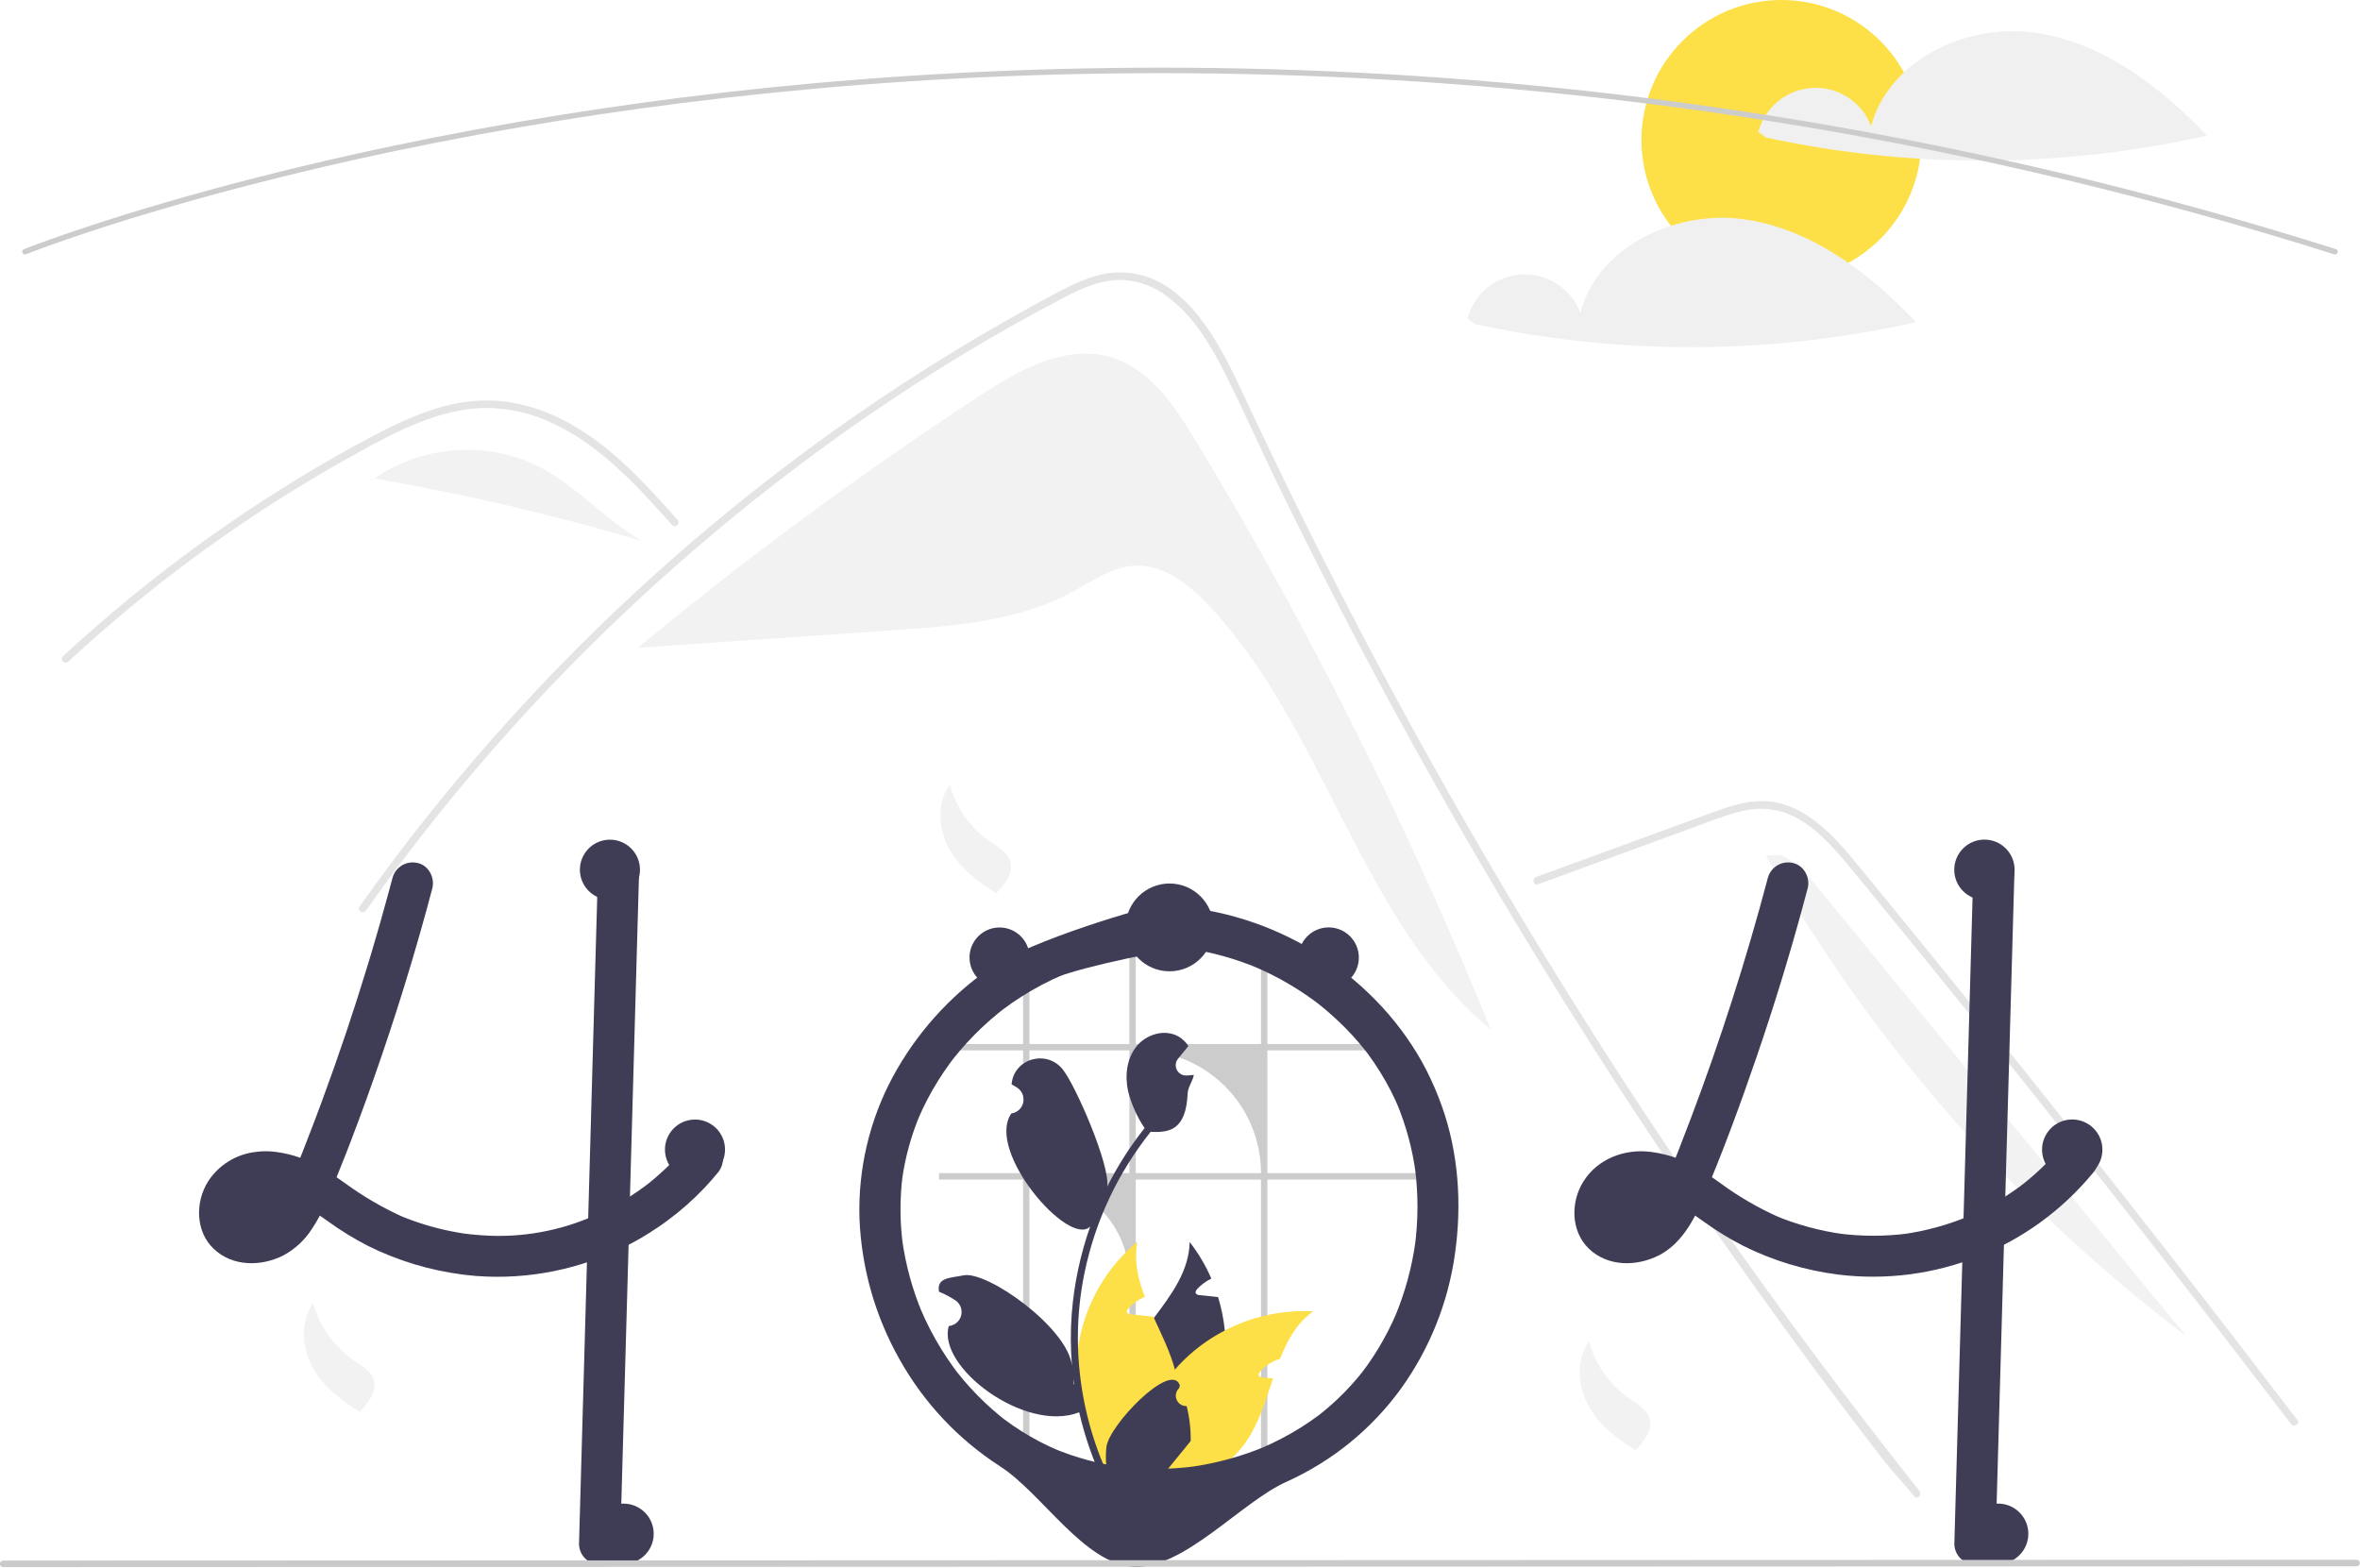
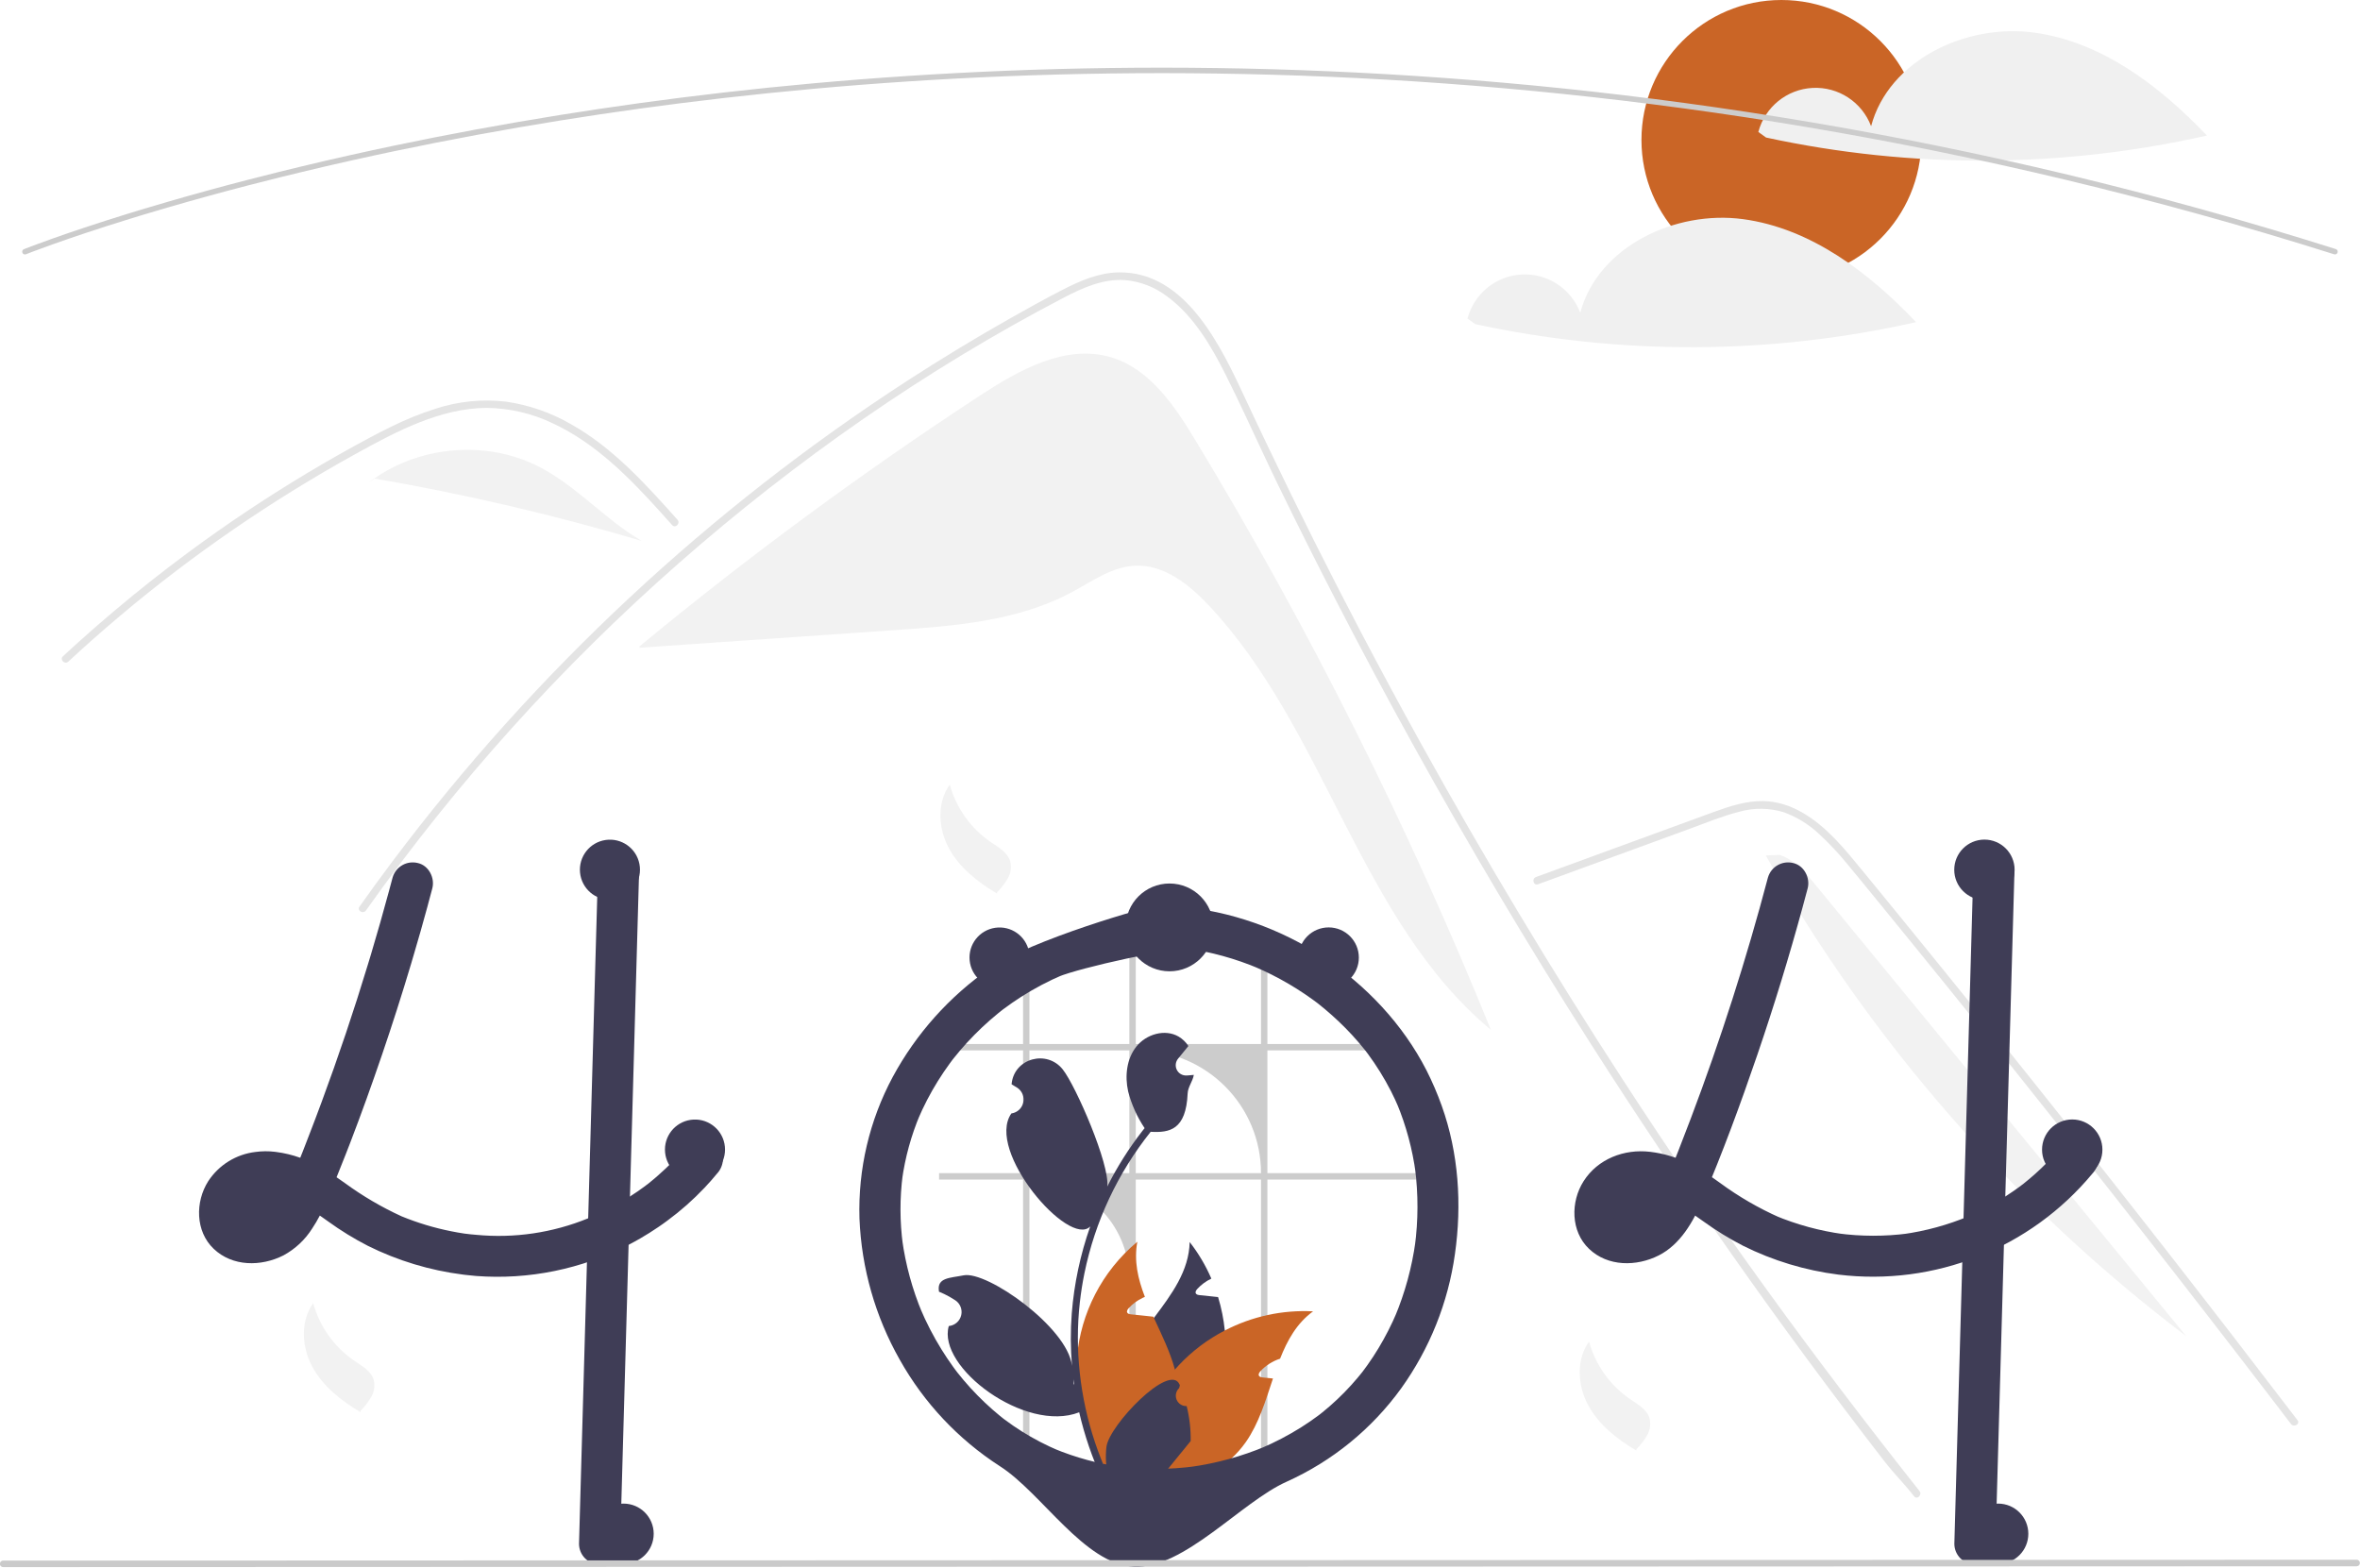
<svg xmlns="http://www.w3.org/2000/svg" data-name="Layer 1" width="860.131" height="571.148" viewBox="0 0 860.131 571.148">
  <path d="M605.67,324.953c-7.669-12.684-16.757-26.228-30.99-30.37-16.482-4.796-33.413,4.732-47.775,14.135a1392.157,1392.157,0,0,0-123.893,91.283l.043.492q46.226-3.188,92.451-6.376c22.265-1.535,45.296-3.283,64.972-13.816,7.467-3.997,14.745-9.336,23.206-9.708,10.512-.462,19.677,6.879,26.88,14.549,42.607,45.371,54.937,114.754,102.738,154.616A1516.995,1516.995,0,0,0,605.67,324.953Z" transform="translate(-169.9343 -164.426)" fill="#f2f2f2" />
  <path d="M867.571,709.781c-4.712-5.95-6.637-7.343-11.285-13.348q-56.764-73.416-106.708-151.792-33.924-53.23-64.483-108.504-14.549-26.278-28.3-52.969-10.67-20.695-20.865-41.638c-1.944-3.988-3.832-7.994-5.711-12.009-4.428-9.442-8.773-18.93-13.439-28.244-5.317-10.616-11.789-21.745-21.553-28.877a29.405,29.405,0,0,0-15.319-5.895c-7.948-.513-15.282,2.769-22.176,6.353-50.439,26.301-97.659,59.276-140.37,96.798A730.778,730.778,0,0,0,303.322,496.247c-1.008,1.439-3.392.064-2.374-1.384q6.009-8.498,12.257-16.813A734.817,734.817,0,0,1,500.805,303.064q18.248-11.826,37.183-22.542c6.362-3.603,12.752-7.16,19.251-10.497,6.371-3.273,13.137-6.215,20.416-6.325,24.77-.385,37.595,27.667,46.405,46.542q4.153,8.911,8.406,17.766,16.075,33.621,33.387,66.628,10.685,20.379,21.837,40.52,34.707,62.718,73.779,122.897c34.506,53.143,68.737,100.089,108.046,149.785C870.596,709.213,868.662,711.175,867.571,709.781Z" transform="translate(-169.9343 -164.426)" fill="#e4e4e4" />
  <path d="M414.916,355.804c-1.439-1.604-2.869-3.209-4.318-4.813-11.422-12.633-23.679-25.118-39.364-32.361a57.11,57.11,0,0,0-23.927-5.546c-8.562.028-16.932,2.273-24.843,5.418-3.74,1.494-7.398,3.19-11.001,4.996-4.116,2.072-8.159,4.281-12.183,6.509q-11.331,6.27-22.368,13.091-21.961,13.572-42.546,29.216-10.671,8.113-20.902,16.758-9.516,8.031-18.646,16.492c-1.302,1.201-3.245-.743-1.944-1.943,1.604-1.494,3.227-2.979,4.85-4.446q6.875-6.215,13.971-12.193,12.939-10.918,26.549-20.993,21.163-15.676,43.783-29.225,11.304-6.765,22.918-12.963c2.338-1.247,4.703-2.466,7.096-3.621a113.116,113.116,0,0,1,16.868-6.866,60.006,60.006,0,0,1,25.476-2.503,66.327,66.327,0,0,1,23.505,8.131c15.401,8.608,27.346,21.919,38.97,34.909C418.033,355.171,416.099,357.124,414.916,355.804Z" transform="translate(-169.9343 -164.426)" fill="#e4e4e4" />
  <path d="M730.477,486.711l36.905-13.498,18.323-6.702c5.968-2.183,11.921-4.667,18.09-6.23a28.539,28.539,0,0,1,16.374.209,37.738,37.738,0,0,1,12.771,7.917,103.64,103.64,0,0,1,10.475,11.186c3.989,4.794,7.92,9.639,11.868,14.467q24.441,29.891,48.563,60.041,24.121,30.15,47.92,60.556,23.857,30.48,47.385,61.216,2.882,3.765,5.76,7.534c1.06,1.388,3.449.02,2.375-1.388Q983.582,650.974,959.549,620.184q-24.092-30.864-48.516-61.466-24.424-30.601-49.179-60.937-6.167-7.558-12.354-15.099c-3.48-4.241-6.92-8.527-10.736-12.474-7.005-7.245-15.758-13.648-26.234-13.822-6.16-.102-12.121,1.852-17.844,3.923-6.17,2.232-12.325,4.506-18.486,6.759l-37.163,13.592-9.291,3.398c-1.649.603-.937,3.262.731,2.652Z" transform="translate(-169.9343 -164.426)" fill="#e4e4e4" />
  <path d="M366.377,334.526c-18.754-9.639-42.771-7.751-60.005,4.291a855.847,855.847,0,0,1,97.371,22.726C390.46,353.759,380.07,341.563,366.377,334.526Z" transform="translate(-169.9343 -164.426)" fill="#f2f2f2" />
  <path d="M306.188,338.784l-3.61,2.935c1.221-1.027,2.491-1.99,3.795-2.901C306.311,338.807,306.249,338.795,306.188,338.784Z" transform="translate(-169.9343 -164.426)" fill="#f2f2f2" />
  <path d="M831.549,486.846c-3.633-4.422-7.56-9.052-12.994-10.848l-5.073.2A575.436,575.436,0,0,0,966.749,651.418Q899.149,569.132,831.549,486.846Z" transform="translate(-169.9343 -164.426)" fill="#f2f2f2" />
  <path d="M516.084,450.367A37.481,37.481,0,0,0,531.015,471.325c2.82,1.92,6.157,3.762,7.122,7.035a8.379,8.379,0,0,1-.874,6.15,24.884,24.884,0,0,1-3.861,5.041l-.137.512c-6.998-4.147-13.656-9.393-17.522-16.551s-4.406-16.539.341-23.145" transform="translate(-169.9343 -164.426)" fill="#f2f2f2" />
  <path d="M749.084,653.367A37.481,37.481,0,0,0,764.015,674.325c2.82,1.92,6.157,3.762,7.122,7.035a8.379,8.379,0,0,1-.874,6.15,24.884,24.884,0,0,1-3.861,5.041l-.137.512c-6.998-4.147-13.656-9.393-17.522-16.551s-4.406-16.539.341-23.145" transform="translate(-169.9343 -164.426)" fill="#f2f2f2" />
  <path d="M284.084,639.367A37.481,37.481,0,0,0,299.015,660.325c2.82,1.92,6.157,3.762,7.122,7.035a8.379,8.379,0,0,1-.874,6.15,24.884,24.884,0,0,1-3.861,5.041l-.137.512c-6.998-4.147-13.656-9.393-17.522-16.551s-4.406-16.539.341-23.145" transform="translate(-169.9343 -164.426)" fill="#f2f2f2" />
-   <circle cx="649.249" cy="51" r="51" fill="rgb(253, 224, 71)" />
+   <circle cx="649.249" cy="51" r="51" fill="rgb(202, 101, 38)" />
  <path d="M911.219,176.296c-24.717-3.341-52.935,10.019-59.341,34.124a21.597,21.597,0,0,0-41.094,2.109l2.83,2.027a372.275,372.275,0,0,0,160.659-.726C957.079,195.76,935.935,179.637,911.219,176.296Z" transform="translate(-169.9343 -164.426)" fill="#f0f0f0" />
  <path d="M805.219,244.296c-24.717-3.341-52.935,10.019-59.341,34.124a21.597,21.597,0,0,0-41.094,2.109l2.83,2.027a372.275,372.275,0,0,0,160.659-.726C851.079,263.76,829.935,247.637,805.219,244.296Z" transform="translate(-169.9343 -164.426)" fill="#f0f0f0" />
  <path d="M1020.946,257.154a.982.982,0,0,1-.302-.047C756.237,173.489,523.199,184.424,374.264,208.321c-20.269,3.251-40.591,7.006-60.404,11.161-5.058,1.06-10.306,2.195-15.597,3.378-6.319,1.407-12.554,2.856-18.532,4.306q-3.873.917-7.595,1.849c-3.758.928-7.572,1.895-11.66,2.957-4.568,1.178-9.209,2.413-13.797,3.672a.442.442,0,0,1-.051.015l0.0.001c-5.183,1.415-10.338,2.871-15.323,4.325-2.698.779-5.304,1.548-7.799,2.307-.279.077-.526.151-.776.228l-.536.163c-.311.095-.617.188-.924.275l-.02.006 0.0.001-.812.252c-.968.293-1.912.579-2.841.864-24.545,7.566-38.038,12.949-38.171,13.002a1,1,0,1,1-.744-1.856c.134-.053,13.693-5.463,38.328-13.058.932-.286,1.879-.572,2.85-.866l.754-.234c.026-.01.052-.018.078-.025.305-.087.61-.18.919-.273l.537-.163c.268-.081.531-.161.801-.235,2.479-.754,5.093-1.524,7.798-2.307,4.987-1.455,10.147-2.911,15.334-4.328.016-.006.033-.01.049-.015v-.001c4.604-1.263,9.263-2.503,13.845-3.685,4.094-1.063,7.915-2.032,11.68-2.962q3.738-.93,7.609-1.853c5.985-1.451,12.233-2.902,18.563-4.312,5.299-1.184,10.556-2.322,15.622-3.383,19.843-4.162,40.198-7.923,60.497-11.179C523.096,182.415,756.467,171.463,1021.246,255.201a1.0 1,0,0,1-.301,1.953Z" transform="translate(-169.9343 -164.426)" fill="#ccc" />
  <path d="M432.923,584.266a6.729,6.729,0,0,0-1.7-2.67,6.43,6.43,0,0,0-.92-.71c-2.61-1.74-6.51-2.13-8.99,0a5.81,5.81,0,0,0-.69.71q-1.11,1.365-2.28,2.67c-1.28,1.46-2.59,2.87-3.96,4.24-.39.38-.78.77-1.18,1.15-.23.23-.46.45-.69.67-.88.84-1.78,1.65-2.69,2.45-.48.43-.96.85-1.45,1.26-.73.61-1.46,1.22-2.2,1.81-.07.05-.14.1-.21.16-.02.01-.03.03-.05.04-.01,0-.02,0-.03.02a.179.179,0,0,0-.07.05c-.22.15-.37.25-.48.34.04-.02.08-.05.12-.07-.18.14-.37.28-.55.42-1.75,1.29-3.54,2.53-5.37,3.69a99.21,99.21,0,0,1-14.22,7.55c-.33.13-.67.27-1.01.4a85.97,85.97,0,0,1-40.85,6.02q-2.13-.165-4.26-.45c-1.64-.24-3.27-.53-4.89-.86a97.932,97.932,0,0,1-18.02-5.44,118.652,118.652,0,0,1-20.66-12.12c-1-.71-2.01-1.42-3.02-2.11,1.15-2.82,2.28-5.64,3.38-8.48.55-1.37,1.08-2.74,1.6-4.12,4.09-10.63,7.93-21.36,11.61-32.13q5.58-16.365,10.53-32.92.51-1.68.99-3.36,2.595-8.745,4.98-17.53c.15-.57.31-1.13.45-1.7q.69-2.52,1.35-5.04c1-3.79-1.26-8.32-5.24-9.23a7.634,7.634,0,0,0-9.22,5.24c-.43,1.62-.86,3.23-1.3,4.85q-3.165,11.745-6.66,23.41-.51,1.68-1.02,3.36-7.71,25.41-16.93,50.31-1.11,3.015-2.25,6.01c-.37.98-.74,1.96-1.12,2.94-.73,1.93-1.48,3.86-2.23,5.79-.43,1.13-.87,2.26-1.31,3.38-.29.71-.57,1.42-.85,2.12a41.809,41.809,0,0,0-8.81-2.12l-.48-.06a27.397,27.397,0,0,0-7.01.06,23.914,23.914,0,0,0-17.24,10.66c-4.77,7.51-4.71,18.25,1.98,24.63,6.89,6.57,17.32,6.52,25.43,2.41a28.351,28.351,0,0,0,10.52-9.86,50.569,50.569,0,0,0,2.74-4.65c.21.14.42.28.63.43.8.56,1.6,1.13,2.39,1.69a111.738,111.738,0,0,0,14.51,8.91,108.359,108.359,0,0,0,34.62,10.47c.27.03.53.07.8.1,1.33.17,2.67.3,4.01.41a103.782,103.782,0,0,0,55.58-11.36q2.175-1.125,4.31-2.36,3.315-1.92,6.48-4.08c1.15-.78,2.27-1.57,3.38-2.4a101.042,101.042,0,0,0,13.51-11.95q2.355-2.475,4.51-5.11a8.061,8.061,0,0,0,2.2-5.3A7.564,7.564,0,0,0,432.923,584.266Zm-165.59,23.82c.21-.15.42-.31.62-.47C267.893,607.766,267.603,607.936,267.333,608.086Zm3.21-3.23c-.23.26-.44.52-.67.78a23.366,23.366,0,0,1-2.25,2.2c-.11.1-.23.2-.35.29a.01.01,0,0,0-.01.01,3.804,3.804,0,0,0-.42.22q-.645.39-1.32.72a17.005,17.005,0,0,1-2.71.75,16.799,16.799,0,0,1-2.13.02h-.02a14.823,14.823,0,0,1-1.45-.4c-.24-.12-.47-.26-.7-.4-.09-.08-.17-.16-.22-.21a2.44,2.44,0,0,1-.27-.29.01.01,0,0,0-.01-.01c-.11-.2-.23-.4-.34-.6a.031.031,0,0,1-.01-.02c-.08-.25-.15-.51-.21-.77a12.511,12.511,0,0,1,.01-1.37,13.467,13.467,0,0,1,.54-1.88,11.068,11.068,0,0,1,.69-1.26c.02-.04.12-.2.23-.38.01-.01.01-.01.01-.02.15-.17.3-.35.46-.51.27-.3.56-.56.85-.83a18.022,18.022,0,0,1,1.75-1.01,19.481,19.481,0,0,1,2.93-.79,24.989,24.989,0,0,1,4.41.04,30.301,30.301,0,0,1,4.1,1.01,36.945,36.945,0,0,1-2.77,4.54C270.623,604.746,270.583,604.806,270.543,604.856Zm-11.12-3.29a2.18,2.18,0,0,1-.31.39A1.409,1.409,0,0,1,259.423,601.566Z" transform="translate(-169.9343 -164.426)" fill="#3f3d56" />
  <path d="M402.863,482.136q-.135,4.71-.27,9.42-.285,10.455-.59,20.92-.315,11.775-.66,23.54-.165,6.075-.34,12.15-.465,16.365-.92,32.72c-.03,1.13-.07,2.25-.1,3.38q-.225,8.115-.45,16.23-.255,8.805-.5,17.61-.18,6.6-.37,13.21-1.35,47.895-2.7,95.79a7.648,7.648,0,0,1-7.5,7.5,7.561,7.561,0,0,1-7.5-7.5q.75-26.94,1.52-53.88.675-24.36,1.37-48.72.225-8.025.45-16.06.345-12.09.68-24.18c.03-1.13.07-2.25.1-3.38.02-.99.05-1.97.08-2.96q.66-23.475,1.32-46.96.27-9.24.52-18.49.3-10.545.6-21.08c.09-3.09.17-6.17.26-9.26a7.648,7.648,0,0,1,7.5-7.5A7.561,7.561,0,0,1,402.863,482.136Z" transform="translate(-169.9343 -164.426)" fill="#3f3d56" />
  <path d="M814.291,484.217a893.238,893.238,0,0,1-28.161,87.941c-3.007,7.946-6.083,15.877-9.371,23.712l.756-1.792a54.583,54.583,0,0,1-5.59,10.612q-.229.321-.467.636,1.166-1.49.443-.589c-.254.301-.505.602-.768.895a23.664,23.664,0,0,1-2.249,2.203q-.301.258-.612.504l.938-.729c-.109.257-.873.597-1.111.743a18.254,18.254,0,0,1-2.405,1.219l1.792-.756a19.086,19.086,0,0,1-4.231,1.161l1.994-.268a17.021,17.021,0,0,1-4.298.046l1.994.268a14.002,14.002,0,0,1-3.405-.917l1.792.756a12.012,12.012,0,0,1-1.679-.896c-.271-.177-1.105-.809-.015.025,1.133.866.146.074-.088-.156-.194-.192-.37-.4-.56-.595-.882-.905.996,1.557.397.499a18.182,18.182,0,0,1-.878-1.637l.756,1.792a11.925,11.925,0,0,1-.728-2.651l.268,1.994a13.651,13.651,0,0,1-.003-3.405l-.268,1.994a15.964,15.964,0,0,1,.995-3.68l-.756,1.792a16.729,16.729,0,0,1,1.178-2.298,6.729,6.729,0,0,1,.729-1.071c.049.016-1.269,1.513-.569.757.183-.198.354-.406.539-.602.296-.314.614-.601.926-.898,1.045-.994-1.462.966-.257.179a19.049,19.049,0,0,1,2.749-1.499l-1.792.756a20.311,20.311,0,0,1,4.995-1.34l-1.994.268a25.628,25.628,0,0,1,6.461.076l-1.994-.268a33.211,33.211,0,0,1,7.892,2.22l-1.792-.756c5.39,2.314,10.163,5.749,14.928,9.118a111.95,111.95,0,0,0,14.506,8.906,108.388,108.388,0,0,0,34.622,10.474,103.933,103.933,0,0,0,92.586-36.752,8.078,8.078,0,0,0,2.197-5.303,7.632,7.632,0,0,0-2.197-5.303c-2.752-2.526-7.949-3.239-10.607,0a95.636,95.636,0,0,1-8.107,8.727q-2.017,1.914-4.142,3.71-1.214,1.026-2.461,2.011c-.393.311-1.619,1.138.263-.197-.431.306-.845.64-1.271.955a99.269,99.269,0,0,1-20.332,11.565l1.792-.756a96.836,96.836,0,0,1-24.171,6.622l1.994-.268a97.643,97.643,0,0,1-25.754-.038l1.994.268a99.8,99.8,0,0,1-24.857-6.77l1.792.756a116.025,116.025,0,0,1-21.736-12.591,86.877,86.877,0,0,0-11.113-6.994,42.824,42.824,0,0,0-14.438-4.389c-9.439-1.111-19.057,2.566-24.246,10.72-4.776,7.505-4.714,18.244,1.974,24.625,6.888,6.572,17.318,6.517,25.436,2.406,7.817-3.959,12.513-12.185,15.815-19.942,7.431-17.455,14.01-35.314,20.14-53.263q9.097-26.637,16.499-53.813.917-3.366,1.807-6.739c1.001-3.789-1.261-8.32-5.238-9.226a7.633,7.633,0,0,0-9.226,5.238Z" transform="translate(-169.9343 -164.426)" fill="#3f3d56" />
  <path d="M889.124,482.136l-2.7,95.793-2.685,95.294-1.518,53.884a7.565,7.565,0,0,0,7.5,7.5,7.649,7.649,0,0,0,7.5-7.5l2.7-95.793,2.685-95.294,1.518-53.884a7.565,7.565,0,0,0-7.5-7.5,7.649,7.649,0,0,0-7.5,7.5Z" transform="translate(-169.9343 -164.426)" fill="#3f3d56" />
  <path d="M629.526,700.361h2.329V594.319h54.329v-2.323H631.855V547.252H673.81q-.923-1.173-1.899-2.317H631.855V515.382c-.77-.328-1.547-.645-2.329-.944V544.935h-45.652V507.07c-.782.036-1.553.09-2.329.155v37.71h-36.42V516.684c-.782.346-1.553.711-2.317,1.093V544.935h-30.616v2.317h30.616v44.744h-30.616v2.323h30.616V700.361h2.317V594.319a36.413,36.413,0,0,1,36.42,36.42v69.622h2.329V594.319h45.652Zm-84.401-108.365V547.252h36.42v44.744Zm38.749,0V547.252h.914a44.741,44.741,0,0,1,44.738,44.744Z" transform="translate(-169.9343 -164.426)" opacity="0.2" />
  <path d="M615.303,668.566a63.059,63.059,0,0,1-20.05,33.7c-.74.64-1.48,1.26-2.25,1.87q-2.805.255-5.57.52c-1.53.14-3.04.29-4.54.43l-.27.03-.19-1.64-.76-6.64a37.623,37.623,0,0,1-3.3-32.44c2.64-7.12,7.42-13.41,12.12-19.65,6.49-8.62,12.8-17.14,13.03-27.65a60.544,60.544,0,0,1,7.9,13.33,16.432,16.432,0,0,0-5.12,3.77c-.41.45-.82,1.08-.54,1.62.24.46.84.57,1.36.63,1.25.13,2.51.26,3.76.39,1,.11,2,.21,3,.32a63.99,63.99,0,0,1,2.45,12.18A61.189,61.189,0,0,1,615.303,668.566Z" transform="translate(-169.9343 -164.426)" fill="#3f3d56" />
-   <path d="M648.503,642.356c-5.9,4.29-9.35,10.46-12.03,17.26a16.628,16.628,0,0,0-7.17,4.58c-.41.45-.82,1.08-.54,1.62.24.46.84.57,1.36.63,1.25.13,2.51.26,3.76.39-2.68,8.04-5.14,16.36-9.88,23.15a36.989,36.989,0,0,1-12.03,10.91,38.492,38.492,0,0,1-4.02,1.99q-7.62.585-14.95,1.25-2.805.255-5.57.52c-1.53.14-3.04.29-4.54.43q-.015-.825,0-1.65a63.304,63.304,0,0,1,15.25-39.86c.45-.52.91-1.03,1.38-1.54a61.792,61.792,0,0,1,16.81-12.7A62.654,62.654,0,0,1,648.503,642.356Z" transform="translate(-169.9343 -164.426)" fill="rgb(253, 224, 71)" />
-   <path d="M589.163,699.526l-1.15,3.4-.58,1.73c-1.53.14-3.04.29-4.54.43l-.27.03c-1.66.17-3.31.34-4.96.51-.43-.5-.86-1.01-1.28-1.53a62.03,62.03,0,0,1,8.07-87.11c-1.32,6.91.22,13.53,2.75,20.1-.27.11-.53.22-.78.34a16.432,16.432,0,0,0-5.12,3.77c-.41.45-.82,1.08-.54,1.62.24.46.84.57,1.36.63,1.25.13,2.51.26,3.76.39,1,.11,2,.21,3,.32q.705.075,1.41.15c.07.15.13.29.2.44,2.85,6.18,5.92,12.39,7.65,18.83a43.666,43.666,0,0,1,1.02,4.91A37.604,37.604,0,0,1,589.163,699.526Z" transform="translate(-169.9343 -164.426)" fill="rgb(253, 224, 71)" />
+   <path d="M648.503,642.356c-5.9,4.29-9.35,10.46-12.03,17.26a16.628,16.628,0,0,0-7.17,4.58c-.41.45-.82,1.08-.54,1.62.24.46.84.57,1.36.63,1.25.13,2.51.26,3.76.39-2.68,8.04-5.14,16.36-9.88,23.15a36.989,36.989,0,0,1-12.03,10.91,38.492,38.492,0,0,1-4.02,1.99q-7.62.585-14.95,1.25-2.805.255-5.57.52c-1.53.14-3.04.29-4.54.43q-.015-.825,0-1.65a63.304,63.304,0,0,1,15.25-39.86c.45-.52.91-1.03,1.38-1.54a61.792,61.792,0,0,1,16.81-12.7A62.654,62.654,0,0,1,648.503,642.356Z" transform="translate(-169.9343 -164.426)" fill="rgb(202, 101, 38)" />
+   <path d="M589.163,699.526l-1.15,3.4-.58,1.73c-1.53.14-3.04.29-4.54.43l-.27.03c-1.66.17-3.31.34-4.96.51-.43-.5-.86-1.01-1.28-1.53a62.03,62.03,0,0,1,8.07-87.11c-1.32,6.91.22,13.53,2.75,20.1-.27.11-.53.22-.78.34a16.432,16.432,0,0,0-5.12,3.77c-.41.45-.82,1.08-.54,1.62.24.46.84.57,1.36.63,1.25.13,2.51.26,3.76.39,1,.11,2,.21,3,.32q.705.075,1.41.15c.07.15.13.29.2.44,2.85,6.18,5.92,12.39,7.65,18.83a43.666,43.666,0,0,1,1.02,4.91A37.604,37.604,0,0,1,589.163,699.526Z" transform="translate(-169.9343 -164.426)" fill="rgb(202, 101, 38)" />
  <path d="M689.821,554.487c-8.609-16.792-21.946-30.921-37.632-41.304a114.237,114.237,0,0,0-52.563-18.38q-3.69-.335-7.399-.393c-2.921-.044-46.866,12.632-61.587,22.982a114.295,114.295,0,0,0-35.333,39.527,102.5,102.5,0,0,0-12.126,51.633,113.564,113.564,0,0,0,14.703,51.476,110.475,110.475,0,0,0,36.444,38.746C549.667,708.561,565.074,734.51,583.183,735.426c18.246.923,39.054-23.555,55.695-30.987a104.425,104.425,0,0,0,41.726-34.005,110.25,110.25,0,0,0,19.599-48.948c2.574-18.083,1.374-36.733-4.801-54.016a111.86,111.86,0,0,0-5.58-12.983c-1.78-3.505-6.996-4.796-10.261-2.691a7.68,7.68,0,0,0-2.691,10.261q1.568,3.088,2.915,6.278l-.756-1.792a101.151,101.151,0,0,1,6.876,25.538l-.268-1.994a109.229,109.229,0,0,1-.066,28.683l.268-1.994a109.734,109.734,0,0,1-7.555,27.674l.756-1.792a104.212,104.212,0,0,1-6.672,13.098q-1.923,3.186-4.081,6.222c-.632.888-1.283,1.761-1.939,2.631-.856,1.136,1.167-1.483.282-.369-.151.19-.3.38-.452.569q-.681.852-1.382,1.688a93.613,93.613,0,0,1-10.176,10.384q-1.366,1.192-2.778,2.331c-.469.378-.932.773-1.421,1.125.019-.013,1.58-1.199.656-.511-.29.216-.579.436-.87.652q-2.91,2.156-5.974,4.092a103.485,103.485,0,0,1-14.756,7.713l1.792-.756a109.215,109.215,0,0,1-27.597,7.552l1.994-.268a108.154,108.154,0,0,1-28.589.051l1.994.268a99.835,99.835,0,0,1-25.095-6.784l1.792.756a93.643,93.643,0,0,1-13.416-6.991q-3.174-2-6.184-4.247c-.286-.214-.57-.43-.855-.645-.915-.691.658.51.67.518a19.169,19.169,0,0,1-1.535-1.225q-1.454-1.184-2.861-2.422a101.989,101.989,0,0,1-10.493-10.709q-1.213-1.434-2.374-2.911c-.335-.426-.947-1.29.404.529-.178-.239-.362-.474-.542-.712q-.647-.858-1.276-1.728-2.203-3.048-4.188-6.246a109.29,109.29,0,0,1-7.805-15.108l.756,1.792a106.588,106.588,0,0,1-7.34-26.837l.268,1.994a97.866,97.866,0,0,1-.048-25.636l-.268,1.994A94.673,94.673,0,0,1,505.276,570.55l-.756,1.792a101.557,101.557,0,0,1,7.195-13.856q2.066-3.323,4.378-6.485.525-.718,1.062-1.428c.324-.428,1.215-1.493-.305.388.149-.184.293-.374.439-.56q1.269-1.608,2.6-3.165A107.402,107.402,0,0,1,530.772,536.215q1.474-1.292,2.995-2.529.691-.562,1.391-1.113c.187-.147.376-.291.562-.439-1.997,1.59-.555.433-.102.093q3.134-2.348,6.435-4.461a103.644,103.644,0,0,1,15.387-8.108l-1.792.756c7.76-3.258,42.141-10.949,48.394-10.11l-1.994-.268A106.225,106.225,0,0,1,628.768,517.419l-1.792-.756a110.313,110.313,0,0,1,12.6,6.329q3.043,1.784,5.967,3.763,1.384.937,2.738,1.915.677.489,1.346.989c.248.185.494.373.741.558,1.039.779-1.431-1.128-.342-.267a110.843,110.843,0,0,1,10.368,9.253q2.401,2.445,4.637,5.045,1.147,1.334,2.246,2.708c.364.455,1.605,2.101.084.085.372.493.747.982,1.114,1.479a97.977,97.977,0,0,1,8.392,13.538c1.793,3.498,6.987,4.802,10.261,2.691A7.677,7.677,0,0,0,689.821,554.487Z" transform="translate(-169.9343 -164.426)" fill="#3f3d56" />
  <path d="M602.431,676.882a3.78,3.78,0,0,1-2.739-6.551c.095-.379.164-.651.259-1.03q-.051-.124-.103-.247c-3.48-8.298-25.685,14.833-26.645,22.632a30.029,30.029,0,0,0,.527,10.328A120.392,120.392,0,0,1,562.778,652.01a116.202,116.202,0,0,1,.721-12.963q.597-5.293,1.657-10.511a121.787,121.787,0,0,1,24.151-51.616c6.874.384,12.898-.663,13.48-13.985.103-2.37,1.861-4.422,2.248-6.756-.656.086-1.323.14-1.979.183-.204.011-.42.021-.624.032l-.077.003a3.745,3.745,0,0,1-3.076-6.101q.425-.523.851-1.046c.43-.538.871-1.065,1.302-1.603a1.865,1.865,0,0,0,.14-.161c.495-.613.99-1.216,1.485-1.829a10.829,10.829,0,0,0-3.55-3.432c-4.959-2.905-11.801-.893-15.384,3.593-3.593,4.486-4.271,10.779-3.023,16.384a43.398,43.398,0,0,0,6.003,13.383c-.269.344-.549.678-.818,1.022a122.574,122.574,0,0,0-12.794,20.268c1.016-7.939-11.412-36.608-16.218-42.681-5.773-7.294-17.611-4.111-18.628,5.136q-.015.134-.029.268,1.071.604,2.096,1.282a5.127,5.127,0,0,1-2.067,9.33l-.105.016c-9.556,13.644,21.077,49.155,28.745,41.181a125.11,125.11,0,0,0-6.734,31.693,118.664,118.664,0,0,0,.086,19.16l-.032-.226C558.902,648.154,529.674,627.514,521.139,629.233c-4.917.99-9.76.765-9.013,5.725q.018.119.036.237a34.442,34.442,0,0,1,3.862,1.861q1.071.604,2.096,1.282a5.127,5.127,0,0,1-2.067,9.33l-.105.016c-.075.011-.14.022-.215.032-4.35,14.966,27.907,39.12,47.518,31.435h.011a125.075,125.075,0,0,0,8.402,24.528H601.679c.108-.334.204-.678.301-1.011a34.102,34.102,0,0,1-8.305-.495c2.227-2.733,4.454-5.487,6.681-8.219a1.861,1.861,0,0,0,.14-.161c1.13-1.398,2.27-2.786,3.399-4.185l.001-.002a49.952,49.952,0,0,0-1.464-12.725Zm-34.371-67.613.016-.021-.016.043Zm-6.648,59.932-.258-.581c.011-.42.011-.839,0-1.269,0-.118-.021-.237-.021-.355.097.742.183,1.485.29,2.227Z" transform="translate(-169.9343 -164.426)" fill="#3f3d56" />
  <circle cx="95.249" cy="439" r="11" fill="#3f3d56" />
  <circle cx="227.249" cy="559" r="11" fill="#3f3d56" />
  <circle cx="728.249" cy="559" r="11" fill="#3f3d56" />
  <circle cx="755.249" cy="419" r="11" fill="#3f3d56" />
  <circle cx="723.249" cy="317" r="11" fill="#3f3d56" />
  <path d="M434.183,583.426a10.949,10.949,0,1,1-.21-2.16A10.992,10.992,0,0,1,434.183,583.426Z" transform="translate(-169.9343 -164.426)" fill="#3f3d56" />
  <circle cx="484.249" cy="349" r="11" fill="#3f3d56" />
  <path d="M545.183,513.426a10.949,10.949,0,1,1-.21-2.16A10.992,10.992,0,0,1,545.183,513.426Z" transform="translate(-169.9343 -164.426)" fill="#3f3d56" />
  <path d="M403.183,481.426a10.949,10.949,0,1,1-.21-2.16A10.992,10.992,0,0,1,403.183,481.426Z" transform="translate(-169.9343 -164.426)" fill="#3f3d56" />
  <circle cx="599.249" cy="443" r="11" fill="#3f3d56" />
  <circle cx="426.249" cy="338" r="16" fill="#3f3d56" />
  <path d="M1028.875,735.267l-857.75.307a1.191,1.191,0,1,1,0-2.381l857.75-.307a1.191,1.191,0,0,1,0,2.381Z" transform="translate(-169.9343 -164.426)" fill="#cacaca" />
</svg>
